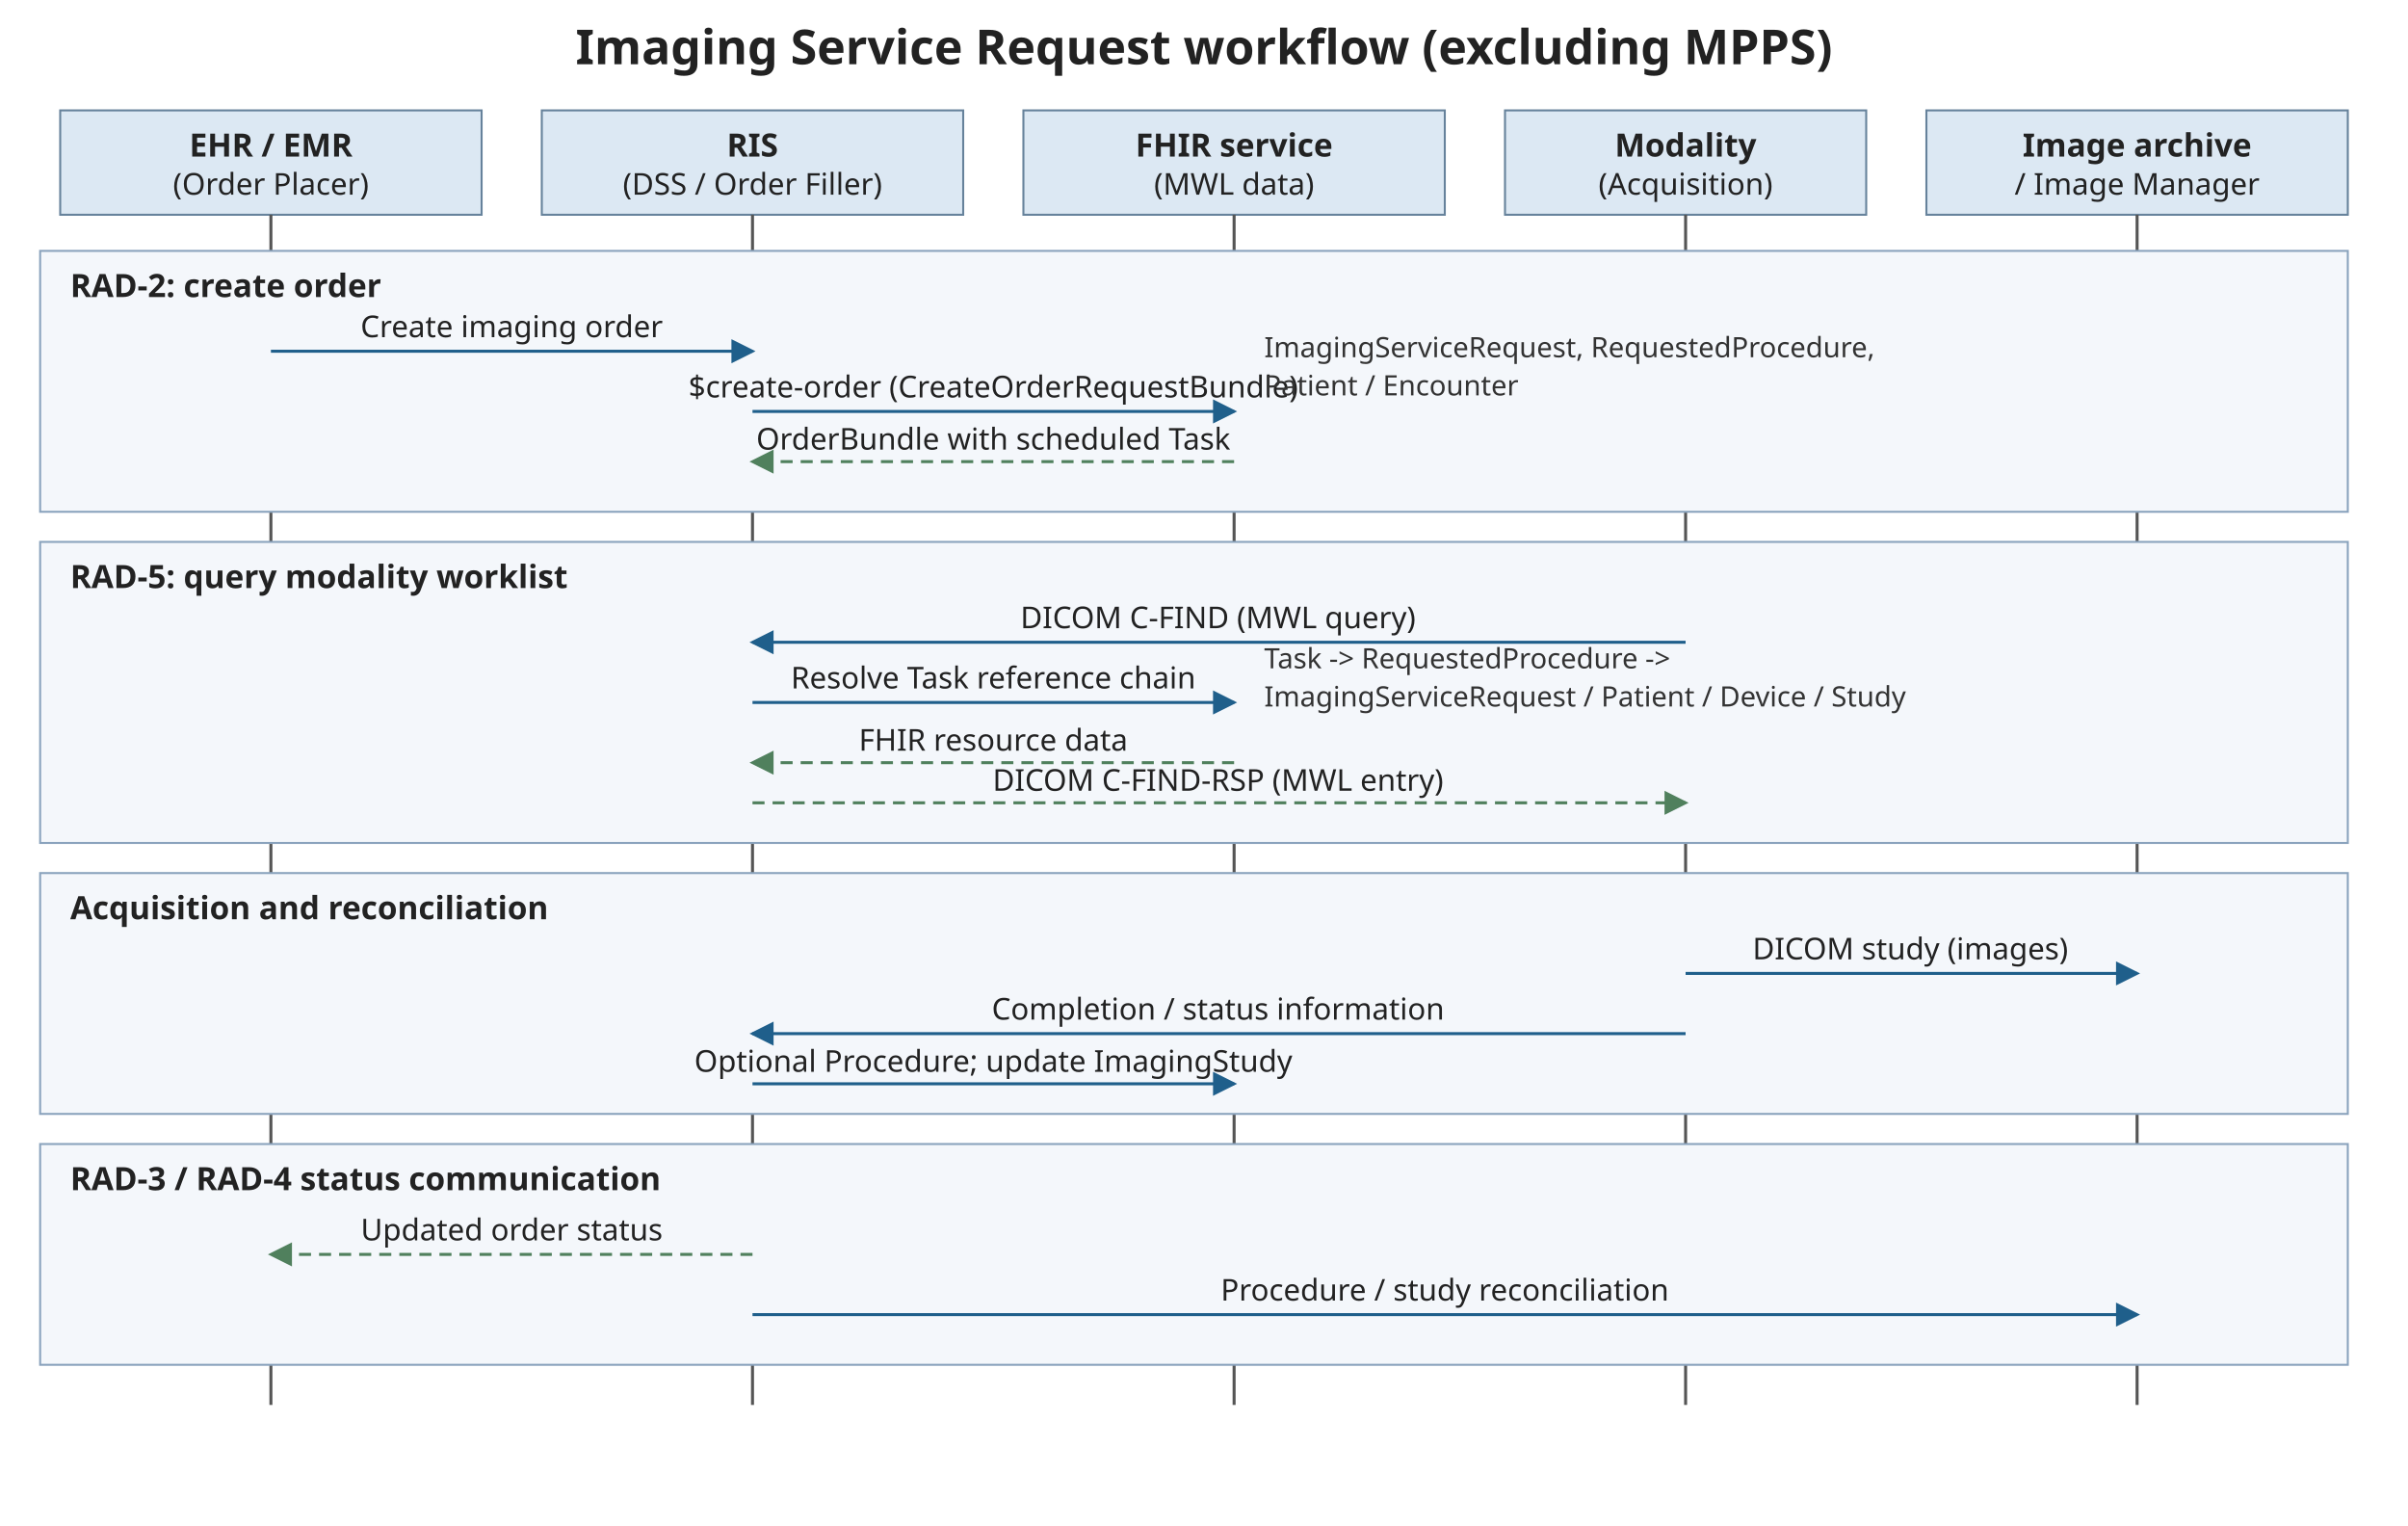
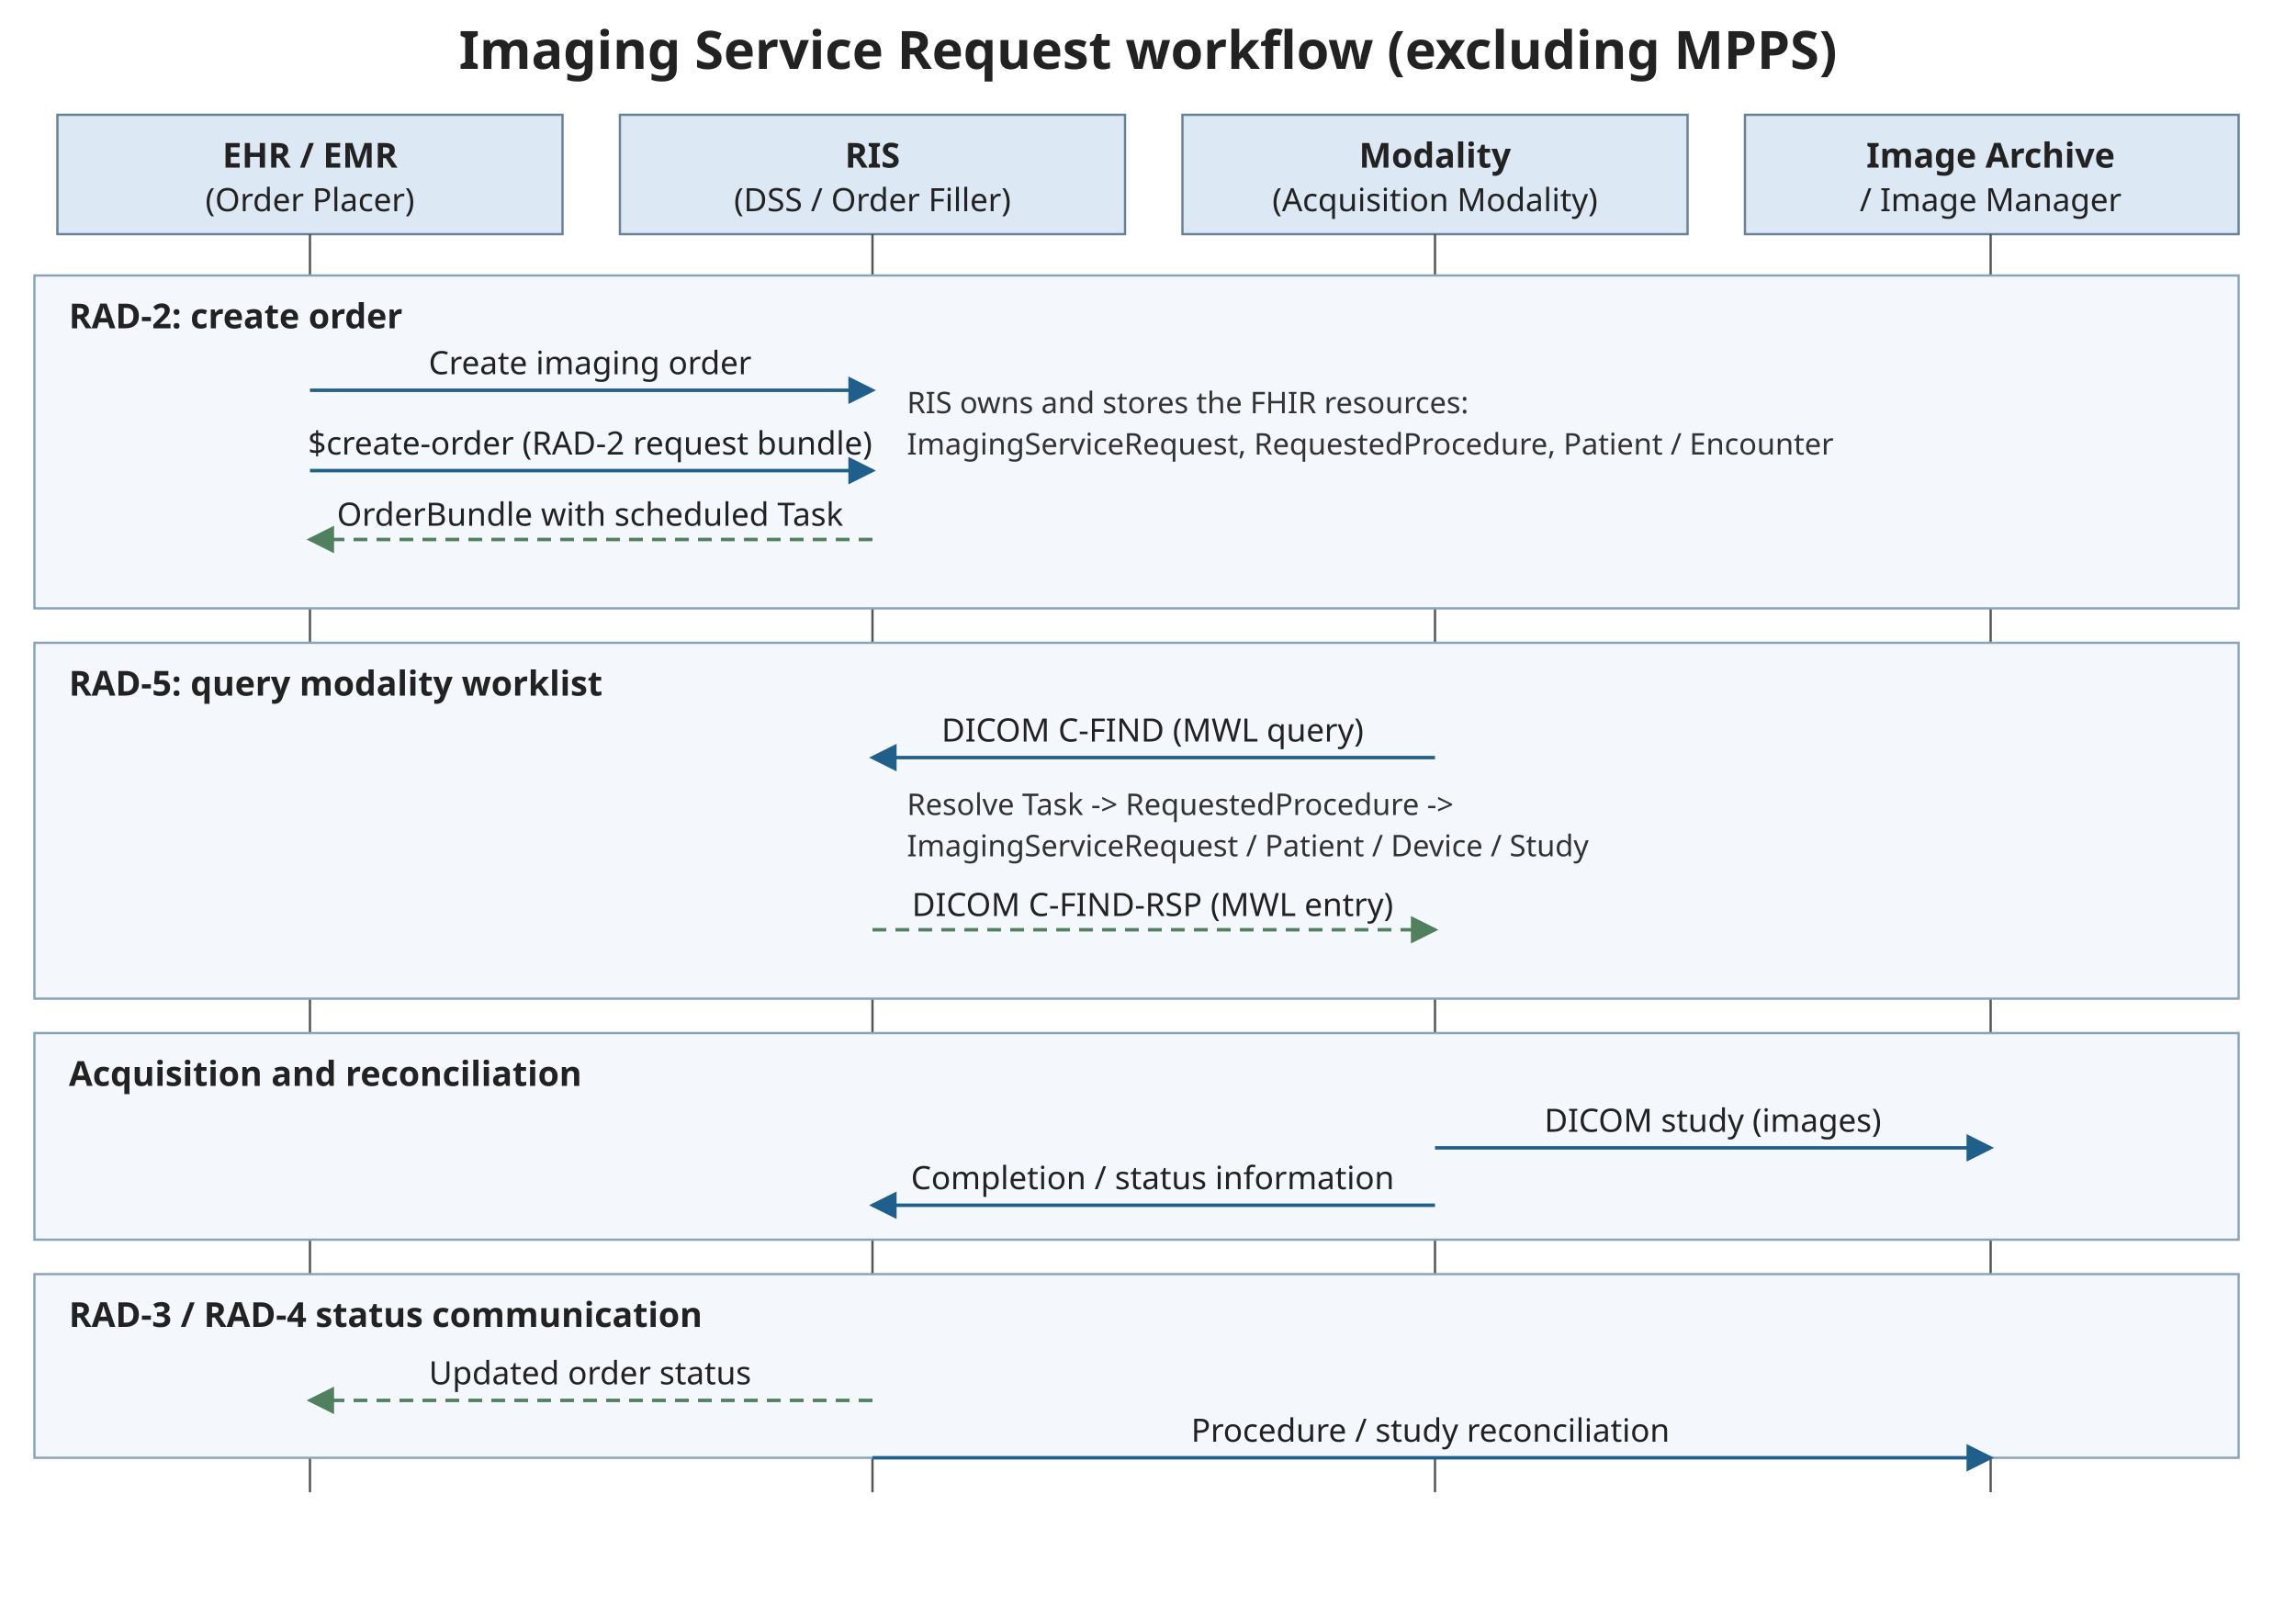
- <svg xmlns="http://www.w3.org/2000/svg" width="1200" height="760" viewBox="0 0 1200 760" role="img" aria-labelledby="title desc">
+ <svg xmlns="http://www.w3.org/2000/svg" width="1000" height="700" viewBox="0 0 1000 700" role="img" aria-labelledby="title desc">
  <style>
-     .title { font: bold 24px sans-serif; fill: #222; }
-     .actor { font: bold 16px sans-serif; fill: #222; }
-     .label { font: 15px sans-serif; fill: #222; }
-     .note { font: 14px sans-serif; fill: #333; }
-     .group { fill: #f4f7fb; stroke: #8aa3bd; stroke-width: 1; }
-     .head { fill: #dce8f3; stroke: #66829b; stroke-width: 1; }
-     .line { stroke: #555; stroke-width: 1.5; }
-     .message { stroke: #1f5f8b; stroke-width: 1.5; marker-end: url(#arrow); }
-     .return { stroke: #50805d; stroke-width: 1.5; stroke-dasharray: 6 4; marker-end: url(#arrow-green); }
+     .title{font:bold 23px sans-serif;fill:#222}.actor{font:bold 15px sans-serif;fill:#222}.label{font:14px sans-serif;fill:#222}.note{font:13px sans-serif;fill:#333}.group{fill:#f4f7fb;stroke:#8aa3bd}.head{fill:#dce8f3;stroke:#66829b}.line{stroke:#555}.msg{stroke:#1f5f8b;stroke-width:1.5;marker-end:url(#a)}.ret{stroke:#50805d;stroke-width:1.5;stroke-dasharray:6 4;marker-end:url(#g)}
  </style>
  <defs>
-     <marker id="arrow" markerWidth="8" markerHeight="8" refX="7" refY="4" orient="auto">
-       <path d="M0,0 L8,4 L0,8 z" fill="#1f5f8b" />
+     <marker id="a" markerWidth="8" markerHeight="8" refX="7" refY="4" orient="auto">
+       <path d="M0,0 8,4 0,8z" fill="#1f5f8b" />
    </marker>
-     <marker id="arrow-green" markerWidth="8" markerHeight="8" refX="7" refY="4" orient="auto">
-       <path d="M0,0 L8,4 L0,8 z" fill="#50805d" />
+     <marker id="g" markerWidth="8" markerHeight="8" refX="7" refY="4" orient="auto">
+       <path d="M0,0 8,4 0,8z" fill="#50805d" />
    </marker>
  </defs>
-   <text x="600" y="32" text-anchor="middle" class="title">Imaging Service Request workflow (excluding MPPS)</text>
+   <text x="500" y="30" text-anchor="middle" class="title">Imaging Service Request workflow (excluding MPPS)</text>
  <g class="head">
-     <rect x="30" y="55" width="210" height="52" />
-     <rect x="270" y="55" width="210" height="52" />
-     <rect x="510" y="55" width="210" height="52" />
-     <rect x="750" y="55" width="180" height="52" />
-     <rect x="960" y="55" width="210" height="52" />
+     <rect x="25" y="50" width="220" height="52" />
+     <rect x="270" y="50" width="220" height="52" />
+     <rect x="515" y="50" width="220" height="52" />
+     <rect x="760" y="50" width="215" height="52" />
  </g>
-   <text x="135" y="78" text-anchor="middle" class="actor">EHR / EMR</text>
-   <text x="135" y="97" text-anchor="middle" class="label">(Order Placer)</text>
-   <text x="375" y="78" text-anchor="middle" class="actor">RIS</text>
-   <text x="375" y="97" text-anchor="middle" class="label">(DSS / Order Filler)</text>
-   <text x="615" y="78" text-anchor="middle" class="actor">FHIR service</text>
-   <text x="615" y="97" text-anchor="middle" class="label">(MWL data)</text>
-   <text x="840" y="78" text-anchor="middle" class="actor">Modality</text>
-   <text x="840" y="97" text-anchor="middle" class="label">(Acquisition)</text>
-   <text x="1065" y="78" text-anchor="middle" class="actor">Image archive</text>
-   <text x="1065" y="97" text-anchor="middle" class="label">/ Image Manager</text>
-   <path d="M135 107 V700 M375 107 V700 M615 107 V700 M840 107 V700 M1065 107 V700" class="line" />
-   <rect x="20" y="125" width="1150" height="130" class="group" />
-   <text x="35" y="148" class="actor">RAD-2: create order</text>
-   <line x1="135" y1="175" x2="375" y2="175" class="message" />
-   <text x="255" y="168" text-anchor="middle" class="label">Create imaging order</text>
-   <line x1="375" y1="205" x2="615" y2="205" class="message" />
-   <text x="495" y="198" text-anchor="middle" class="label">$create-order (CreateOrderRequestBundle)</text>
-   <text x="630" y="178" class="note">ImagingServiceRequest, RequestedProcedure,</text>
-   <text x="630" y="197" class="note">Patient / Encounter</text>
-   <line x1="615" y1="230" x2="375" y2="230" class="return" />
-   <text x="495" y="224" text-anchor="middle" class="label">OrderBundle with scheduled Task</text>
-   <rect x="20" y="270" width="1150" height="150" class="group" />
-   <text x="35" y="293" class="actor">RAD-5: query modality worklist</text>
-   <line x1="840" y1="320" x2="375" y2="320" class="message" />
-   <text x="607" y="313" text-anchor="middle" class="label">DICOM C-FIND (MWL query)</text>
-   <line x1="375" y1="350" x2="615" y2="350" class="message" />
-   <text x="495" y="343" text-anchor="middle" class="label">Resolve Task reference chain</text>
-   <text x="630" y="333" class="note">Task -&gt; RequestedProcedure -&gt;</text>
-   <text x="630" y="352" class="note">ImagingServiceRequest / Patient / Device / Study</text>
-   <line x1="615" y1="380" x2="375" y2="380" class="return" />
-   <text x="495" y="374" text-anchor="middle" class="label">FHIR resource data</text>
-   <line x1="375" y1="400" x2="840" y2="400" class="return" />
-   <text x="607" y="394" text-anchor="middle" class="label">DICOM C-FIND-RSP (MWL entry)</text>
-   <rect x="20" y="435" width="1150" height="120" class="group" />
-   <text x="35" y="458" class="actor">Acquisition and reconciliation</text>
-   <line x1="840" y1="485" x2="1065" y2="485" class="message" />
-   <text x="952" y="478" text-anchor="middle" class="label">DICOM study (images)</text>
-   <line x1="840" y1="515" x2="375" y2="515" class="message" />
-   <text x="607" y="508" text-anchor="middle" class="label">Completion / status information</text>
-   <line x1="375" y1="540" x2="615" y2="540" class="message" />
-   <text x="495" y="534" text-anchor="middle" class="label">Optional Procedure; update ImagingStudy</text>
-   <rect x="20" y="570" width="1150" height="110" class="group" />
-   <text x="35" y="593" class="actor">RAD-3 / RAD-4 status communication</text>
-   <line x1="375" y1="625" x2="135" y2="625" class="return" />
-   <text x="255" y="618" text-anchor="middle" class="label">Updated order status</text>
-   <line x1="375" y1="655" x2="1065" y2="655" class="message" />
-   <text x="720" y="648" text-anchor="middle" class="label">Procedure / study reconciliation</text>
+   <text x="135" y="73" text-anchor="middle" class="actor">EHR / EMR</text>
+   <text x="135" y="92" text-anchor="middle" class="label">(Order Placer)</text>
+   <text x="380" y="73" text-anchor="middle" class="actor">RIS</text>
+   <text x="380" y="92" text-anchor="middle" class="label">(DSS / Order Filler)</text>
+   <text x="625" y="73" text-anchor="middle" class="actor">Modality</text>
+   <text x="625" y="92" text-anchor="middle" class="label">(Acquisition Modality)</text>
+   <text x="867" y="73" text-anchor="middle" class="actor">Image Archive</text>
+   <text x="867" y="92" text-anchor="middle" class="label">/ Image Manager</text>
+   <path d="M135 102V650 M380 102V650 M625 102V650 M867 102V650" class="line" />
+   <rect x="15" y="120" width="960" height="145" class="group" />
+   <text x="30" y="143" class="actor">RAD-2: create order</text>
+   <line x1="135" y1="170" x2="380" y2="170" class="msg" />
+   <text x="257" y="163" text-anchor="middle" class="label">Create imaging order</text>
+   <line x1="135" y1="205" x2="380" y2="205" class="msg" />
+   <text x="257" y="198" text-anchor="middle" class="label">$create-order (RAD-2 request bundle)</text>
+   <text x="395" y="180" class="note">RIS owns and stores the FHIR resources:</text>
+   <text x="395" y="198" class="note">ImagingServiceRequest, RequestedProcedure, Patient / Encounter</text>
+   <line x1="380" y1="235" x2="135" y2="235" class="ret" />
+   <text x="257" y="229" text-anchor="middle" class="label">OrderBundle with scheduled Task</text>
+   <rect x="15" y="280" width="960" height="155" class="group" />
+   <text x="30" y="303" class="actor">RAD-5: query modality worklist</text>
+   <line x1="625" y1="330" x2="380" y2="330" class="msg" />
+   <text x="502" y="323" text-anchor="middle" class="label">DICOM C-FIND (MWL query)</text>
+   <text x="395" y="355" class="note">Resolve Task -&gt; RequestedProcedure -&gt;</text>
+   <text x="395" y="373" class="note">ImagingServiceRequest / Patient / Device / Study</text>
+   <line x1="380" y1="405" x2="625" y2="405" class="ret" />
+   <text x="502" y="399" text-anchor="middle" class="label">DICOM C-FIND-RSP (MWL entry)</text>
+   <rect x="15" y="450" width="960" height="90" class="group" />
+   <text x="30" y="473" class="actor">Acquisition and reconciliation</text>
+   <line x1="625" y1="500" x2="867" y2="500" class="msg" />
+   <text x="746" y="493" text-anchor="middle" class="label">DICOM study (images)</text>
+   <line x1="625" y1="525" x2="380" y2="525" class="msg" />
+   <text x="502" y="518" text-anchor="middle" class="label">Completion / status information</text>
+   <rect x="15" y="555" width="960" height="80" class="group" />
+   <text x="30" y="578" class="actor">RAD-3 / RAD-4 status communication</text>
+   <line x1="380" y1="610" x2="135" y2="610" class="ret" />
+   <text x="257" y="603" text-anchor="middle" class="label">Updated order status</text>
+   <line x1="380" y1="635" x2="867" y2="635" class="msg" />
+   <text x="623" y="628" text-anchor="middle" class="label">Procedure / study reconciliation</text>
</svg>
